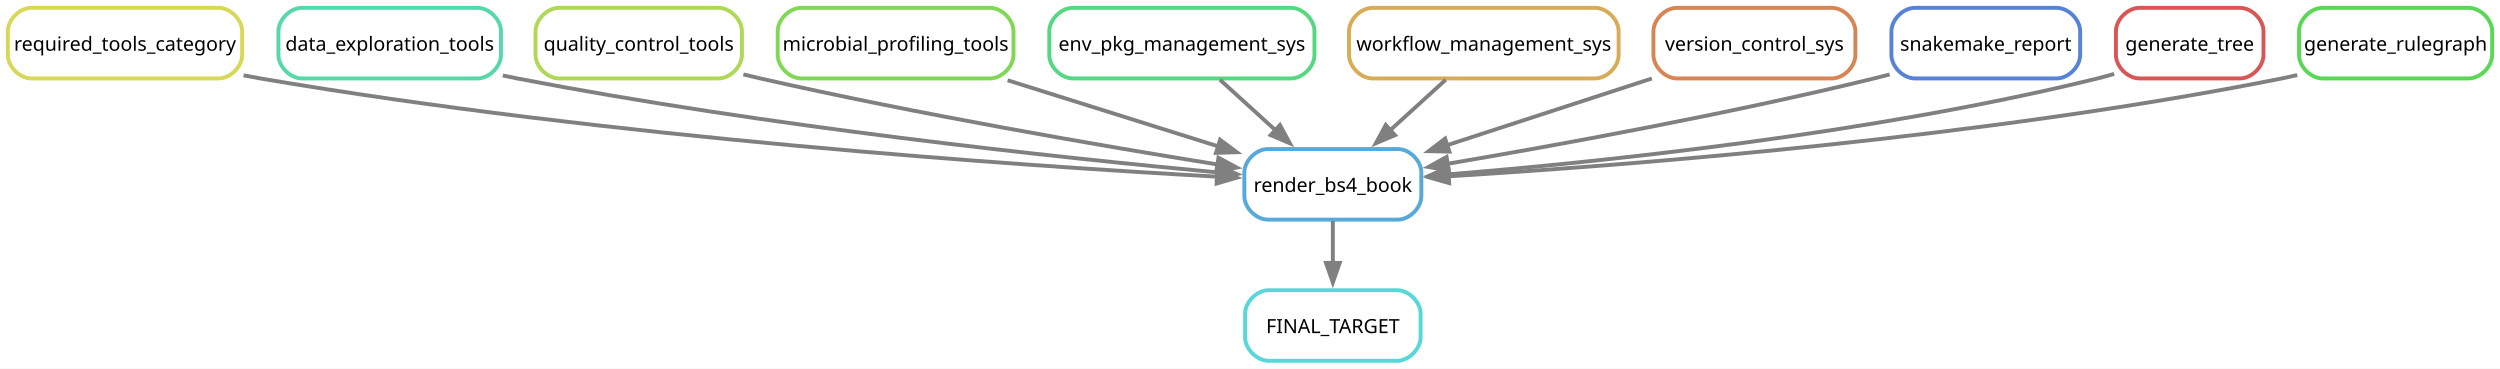
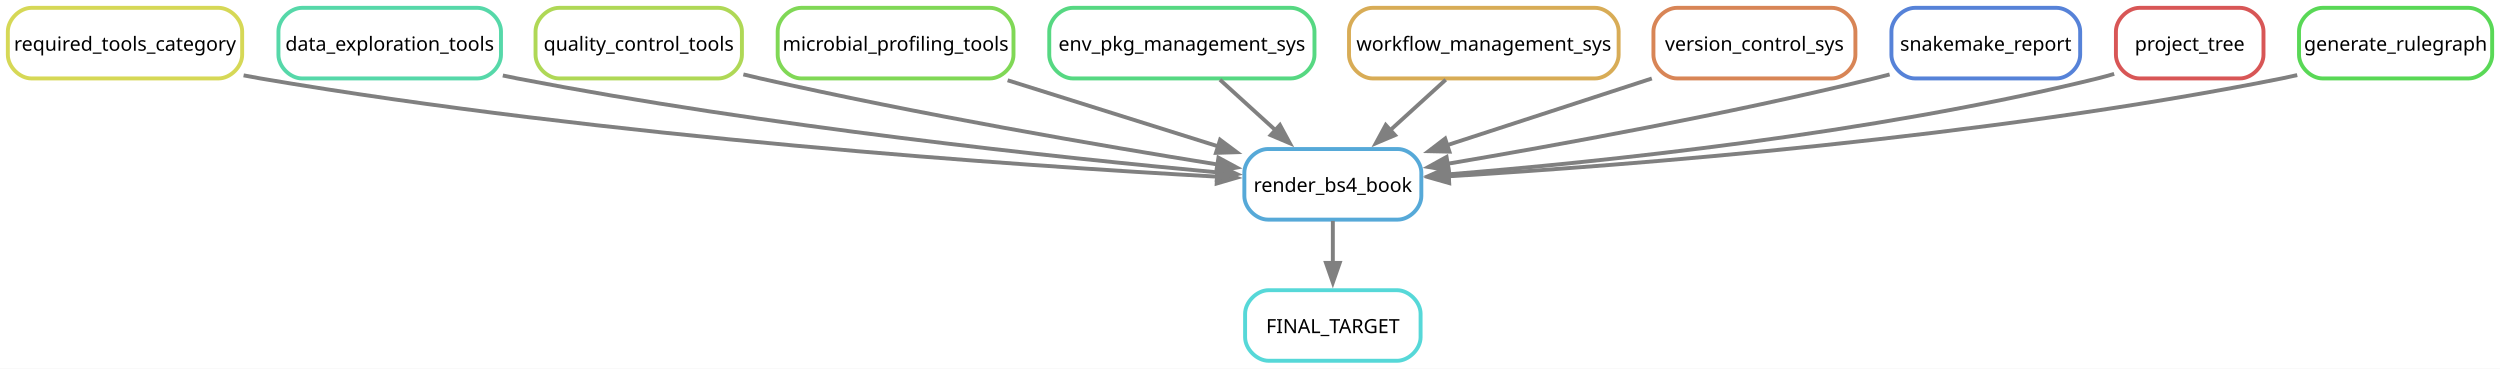
<svg xmlns="http://www.w3.org/2000/svg" width="1275pt" height="188pt" viewBox="0.00 0.00 1275.00 188.00">
  <g id="graph0" class="graph" transform="scale(1 1) rotate(0) translate(4 184)">
    <polygon fill="white" stroke="none" points="-4,4 -4,-184 1271,-184 1271,4 -4,4" />
    <g id="node1" class="node">
      <path fill="none" stroke="#56d8d8" stroke-width="2" d="M708.5,-36C708.5,-36 643,-36 643,-36 637,-36 631,-30 631,-24 631,-24 631,-12 631,-12 631,-6 637,0 643,0 643,0 708.5,0 708.5,0 714.5,0 720.5,-6 720.5,-12 720.5,-12 720.5,-24 720.5,-24 720.5,-30 714.5,-36 708.5,-36" />
      <text text-anchor="middle" x="675.75" y="-14.12" font-family="sans" font-size="10.00">FINAL_TARGET</text>
    </g>
    <g id="node2" class="node">
      <path fill="none" stroke="#56a9d8" stroke-width="2" d="M708.88,-108C708.88,-108 642.62,-108 642.62,-108 636.62,-108 630.62,-102 630.62,-96 630.62,-96 630.62,-84 630.62,-84 630.62,-78 636.62,-72 642.62,-72 642.62,-72 708.88,-72 708.88,-72 714.88,-72 720.88,-78 720.88,-84 720.88,-84 720.88,-96 720.88,-96 720.88,-102 714.88,-108 708.88,-108" />
      <text text-anchor="middle" x="675.75" y="-86.12" font-family="sans" font-size="10.00">render_bs4_book</text>
    </g>
    <g id="edge1" class="edge">
      <path fill="none" stroke="grey" stroke-width="2" d="M675.75,-71.34C675.75,-64.75 675.75,-57.08 675.75,-49.67" />
      <polygon fill="grey" stroke="grey" stroke-width="2" points="679.25,-49.93 675.75,-39.93 672.25,-49.93 679.25,-49.93" />
    </g>
    <g id="node3" class="node">
      <path fill="none" stroke="#d6d856" stroke-width="2" d="M107.5,-180C107.5,-180 12,-180 12,-180 6,-180 0,-174 0,-168 0,-168 0,-156 0,-156 0,-150 6,-144 12,-144 12,-144 107.5,-144 107.5,-144 113.5,-144 119.5,-150 119.5,-156 119.5,-156 119.5,-168 119.5,-168 119.5,-174 113.5,-180 107.5,-180" />
      <text text-anchor="middle" x="59.75" y="-158.12" font-family="sans" font-size="10.00">required_tools_category</text>
    </g>
    <g id="edge5" class="edge">
      <path fill="none" stroke="grey" stroke-width="2" d="M120.23,-145.57C123.1,-145.01 125.95,-144.48 128.75,-144 304.94,-113.92 516.19,-99.48 616.83,-93.9" />
      <polygon fill="grey" stroke="grey" stroke-width="2" points="616.89,-97.4 626.69,-93.37 616.51,-90.41 616.89,-97.4" />
    </g>
    <g id="node4" class="node">
      <path fill="none" stroke="#56d8a9" stroke-width="2" d="M239.5,-180C239.5,-180 150,-180 150,-180 144,-180 138,-174 138,-168 138,-168 138,-156 138,-156 138,-150 144,-144 150,-144 150,-144 239.5,-144 239.5,-144 245.5,-144 251.5,-150 251.5,-156 251.5,-156 251.5,-168 251.5,-168 251.5,-174 245.5,-180 239.5,-180" />
      <text text-anchor="middle" x="194.75" y="-158.12" font-family="sans" font-size="10.00">data_exploration_tools</text>
    </g>
    <g id="edge10" class="edge">
      <path fill="none" stroke="grey" stroke-width="2" d="M252.43,-145.5C254.9,-144.97 257.35,-144.47 259.75,-144 386.03,-119.55 536.13,-103.6 617.04,-96.07" />
      <polygon fill="grey" stroke="grey" stroke-width="2" points="617.24,-99.57 626.88,-95.17 616.6,-92.6 617.24,-99.57" />
    </g>
    <g id="node5" class="node">
      <path fill="none" stroke="#afd856" stroke-width="2" d="M362.38,-180C362.38,-180 281.12,-180 281.12,-180 275.12,-180 269.12,-174 269.12,-168 269.12,-168 269.12,-156 269.12,-156 269.12,-150 275.12,-144 281.12,-144 281.12,-144 362.38,-144 362.38,-144 368.38,-144 374.38,-150 374.38,-156 374.38,-156 374.38,-168 374.38,-168 374.38,-174 368.38,-180 362.38,-180" />
      <text text-anchor="middle" x="321.75" y="-158.12" font-family="sans" font-size="10.00">quality_control_tools</text>
    </g>
    <g id="edge6" class="edge">
      <path fill="none" stroke="grey" stroke-width="2" d="M375.11,-146.05C378.03,-145.33 380.92,-144.64 383.75,-144 463.97,-125.76 557.72,-109.65 616.91,-100.12" />
      <polygon fill="grey" stroke="grey" stroke-width="2" points="617.41,-103.58 626.74,-98.55 616.31,-96.67 617.41,-103.58" />
    </g>
    <g id="node6" class="node">
      <path fill="none" stroke="#80d856" stroke-width="2" d="M500.88,-180C500.88,-180 404.62,-180 404.62,-180 398.62,-180 392.62,-174 392.62,-168 392.62,-168 392.62,-156 392.62,-156 392.62,-150 398.62,-144 404.62,-144 404.62,-144 500.88,-144 500.88,-144 506.88,-144 512.88,-150 512.88,-156 512.88,-156 512.88,-168 512.88,-168 512.88,-174 506.88,-180 500.88,-180" />
      <text text-anchor="middle" x="452.75" y="-158.12" font-family="sans" font-size="10.00">microbial_profiling_tools</text>
    </g>
    <g id="edge7" class="edge">
      <path fill="none" stroke="grey" stroke-width="2" d="M509.89,-143.06C542.84,-132.72 584.19,-119.74 617.35,-109.33" />
      <polygon fill="grey" stroke="grey" stroke-width="2" points="618.25,-112.72 626.74,-106.38 616.15,-106.04 618.25,-112.72" />
    </g>
    <g id="node7" class="node">
      <path fill="none" stroke="#56d882" stroke-width="2" d="M654.38,-180C654.38,-180 543.12,-180 543.12,-180 537.12,-180 531.12,-174 531.12,-168 531.12,-168 531.12,-156 531.12,-156 531.12,-150 537.12,-144 543.12,-144 543.12,-144 654.38,-144 654.38,-144 660.38,-144 666.38,-150 666.38,-156 666.38,-156 666.38,-168 666.38,-168 666.38,-174 660.38,-180 654.38,-180" />
      <text text-anchor="middle" x="598.75" y="-158.12" font-family="sans" font-size="10.00">env_pkg_management_sys</text>
    </g>
    <g id="edge9" class="edge">
      <path fill="none" stroke="grey" stroke-width="2" d="M618.18,-143.34C626.78,-135.52 637.07,-126.16 646.56,-117.53" />
      <polygon fill="grey" stroke="grey" stroke-width="2" points="648.77,-120.25 653.82,-110.94 644.06,-115.07 648.77,-120.25" />
    </g>
    <g id="node8" class="node">
      <path fill="none" stroke="#d8ac56" stroke-width="2" d="M809.5,-180C809.5,-180 696,-180 696,-180 690,-180 684,-174 684,-168 684,-168 684,-156 684,-156 684,-150 690,-144 696,-144 696,-144 809.5,-144 809.5,-144 815.5,-144 821.5,-150 821.5,-156 821.5,-156 821.5,-168 821.5,-168 821.5,-174 815.5,-180 809.5,-180" />
      <text text-anchor="middle" x="752.75" y="-158.12" font-family="sans" font-size="10.00">workflow_management_sys</text>
    </g>
    <g id="edge4" class="edge">
      <path fill="none" stroke="grey" stroke-width="2" d="M733.32,-143.34C724.72,-135.52 714.43,-126.16 704.94,-117.53" />
      <polygon fill="grey" stroke="grey" stroke-width="2" points="707.44,-115.07 697.68,-110.94 702.73,-120.25 707.44,-115.07" />
    </g>
    <g id="node9" class="node">
      <path fill="none" stroke="#d88556" stroke-width="2" d="M930.25,-180C930.25,-180 851.25,-180 851.25,-180 845.25,-180 839.25,-174 839.25,-168 839.25,-168 839.25,-156 839.25,-156 839.25,-150 845.25,-144 851.25,-144 851.25,-144 930.25,-144 930.25,-144 936.25,-144 942.25,-150 942.25,-156 942.25,-156 942.25,-168 942.25,-168 942.25,-174 936.25,-180 930.25,-180" />
      <text text-anchor="middle" x="890.75" y="-158.12" font-family="sans" font-size="10.00">version_control_sys</text>
    </g>
    <g id="edge3" class="edge">
      <path fill="none" stroke="grey" stroke-width="2" d="M838.43,-143.97C806.8,-133.67 766.42,-120.52 733.81,-109.9" />
      <polygon fill="grey" stroke="grey" stroke-width="2" points="735.19,-106.67 724.6,-106.9 733.02,-113.33 735.19,-106.67" />
    </g>
    <g id="node10" class="node">
      <path fill="none" stroke="#5682d8" stroke-width="2" d="M1044.88,-180C1044.88,-180 972.62,-180 972.62,-180 966.62,-180 960.62,-174 960.62,-168 960.62,-168 960.62,-156 960.62,-156 960.62,-150 966.62,-144 972.62,-144 972.62,-144 1044.88,-144 1044.88,-144 1050.88,-144 1056.88,-150 1056.88,-156 1056.88,-156 1056.88,-168 1056.88,-168 1056.88,-174 1050.88,-180 1044.88,-180" />
      <text text-anchor="middle" x="1008.75" y="-158.12" font-family="sans" font-size="10.00">snakemake_report</text>
    </g>
    <g id="edge11" class="edge">
      <path fill="none" stroke="grey" stroke-width="2" d="M959.71,-146.03C957.02,-145.32 954.36,-144.64 951.75,-144 877.22,-125.78 790.11,-109.94 734,-100.44" />
      <polygon fill="grey" stroke="grey" stroke-width="2" points="734.9,-97.04 724.46,-98.84 733.74,-103.95 734.9,-97.04" />
    </g>
    <g id="node11" class="node">
      <path fill="none" stroke="#d85656" stroke-width="2" d="M1138.38,-180C1138.38,-180 1087.12,-180 1087.12,-180 1081.12,-180 1075.12,-174 1075.12,-168 1075.12,-168 1075.12,-156 1075.12,-156 1075.12,-150 1081.12,-144 1087.12,-144 1087.12,-144 1138.38,-144 1138.38,-144 1144.38,-144 1150.38,-150 1150.38,-156 1150.38,-156 1150.38,-168 1150.38,-168 1150.38,-174 1144.38,-180 1138.38,-180" />
-       <text text-anchor="middle" x="1112.75" y="-158.12" font-family="sans" font-size="10.00">generate_tree</text>
+       <text text-anchor="middle" x="1112.75" y="-158.12" font-family="sans" font-size="10.00">project_tree</text>
    </g>
    <g id="edge2" class="edge">
      <path fill="none" stroke="grey" stroke-width="2" d="M1074.22,-146.33C1071.38,-145.47 1068.53,-144.68 1065.75,-144 950.18,-115.59 811.34,-101.3 734.39,-95.07" />
      <polygon fill="grey" stroke="grey" stroke-width="2" points="734.93,-91.61 724.69,-94.31 734.39,-98.58 734.93,-91.61" />
    </g>
    <g id="node12" class="node">
      <path fill="none" stroke="#59d856" stroke-width="2" d="M1255,-180C1255,-180 1180.5,-180 1180.5,-180 1174.5,-180 1168.5,-174 1168.5,-168 1168.5,-168 1168.5,-156 1168.5,-156 1168.5,-150 1174.5,-144 1180.5,-144 1180.5,-144 1255,-144 1255,-144 1261,-144 1267,-150 1267,-156 1267,-156 1267,-168 1267,-168 1267,-174 1261,-180 1255,-180" />
      <text text-anchor="middle" x="1217.75" y="-158.12" font-family="sans" font-size="10.00">generate_rulegraph</text>
    </g>
    <g id="edge8" class="edge">
      <path fill="none" stroke="grey" stroke-width="2" d="M1167.59,-145.71C1164.95,-145.09 1162.32,-144.51 1159.75,-144 1008.25,-113.75 826.39,-99.68 734.73,-94.1" />
      <polygon fill="grey" stroke="grey" stroke-width="2" points="735.08,-90.62 724.89,-93.52 734.67,-97.61 735.08,-90.62" />
    </g>
  </g>
</svg>
